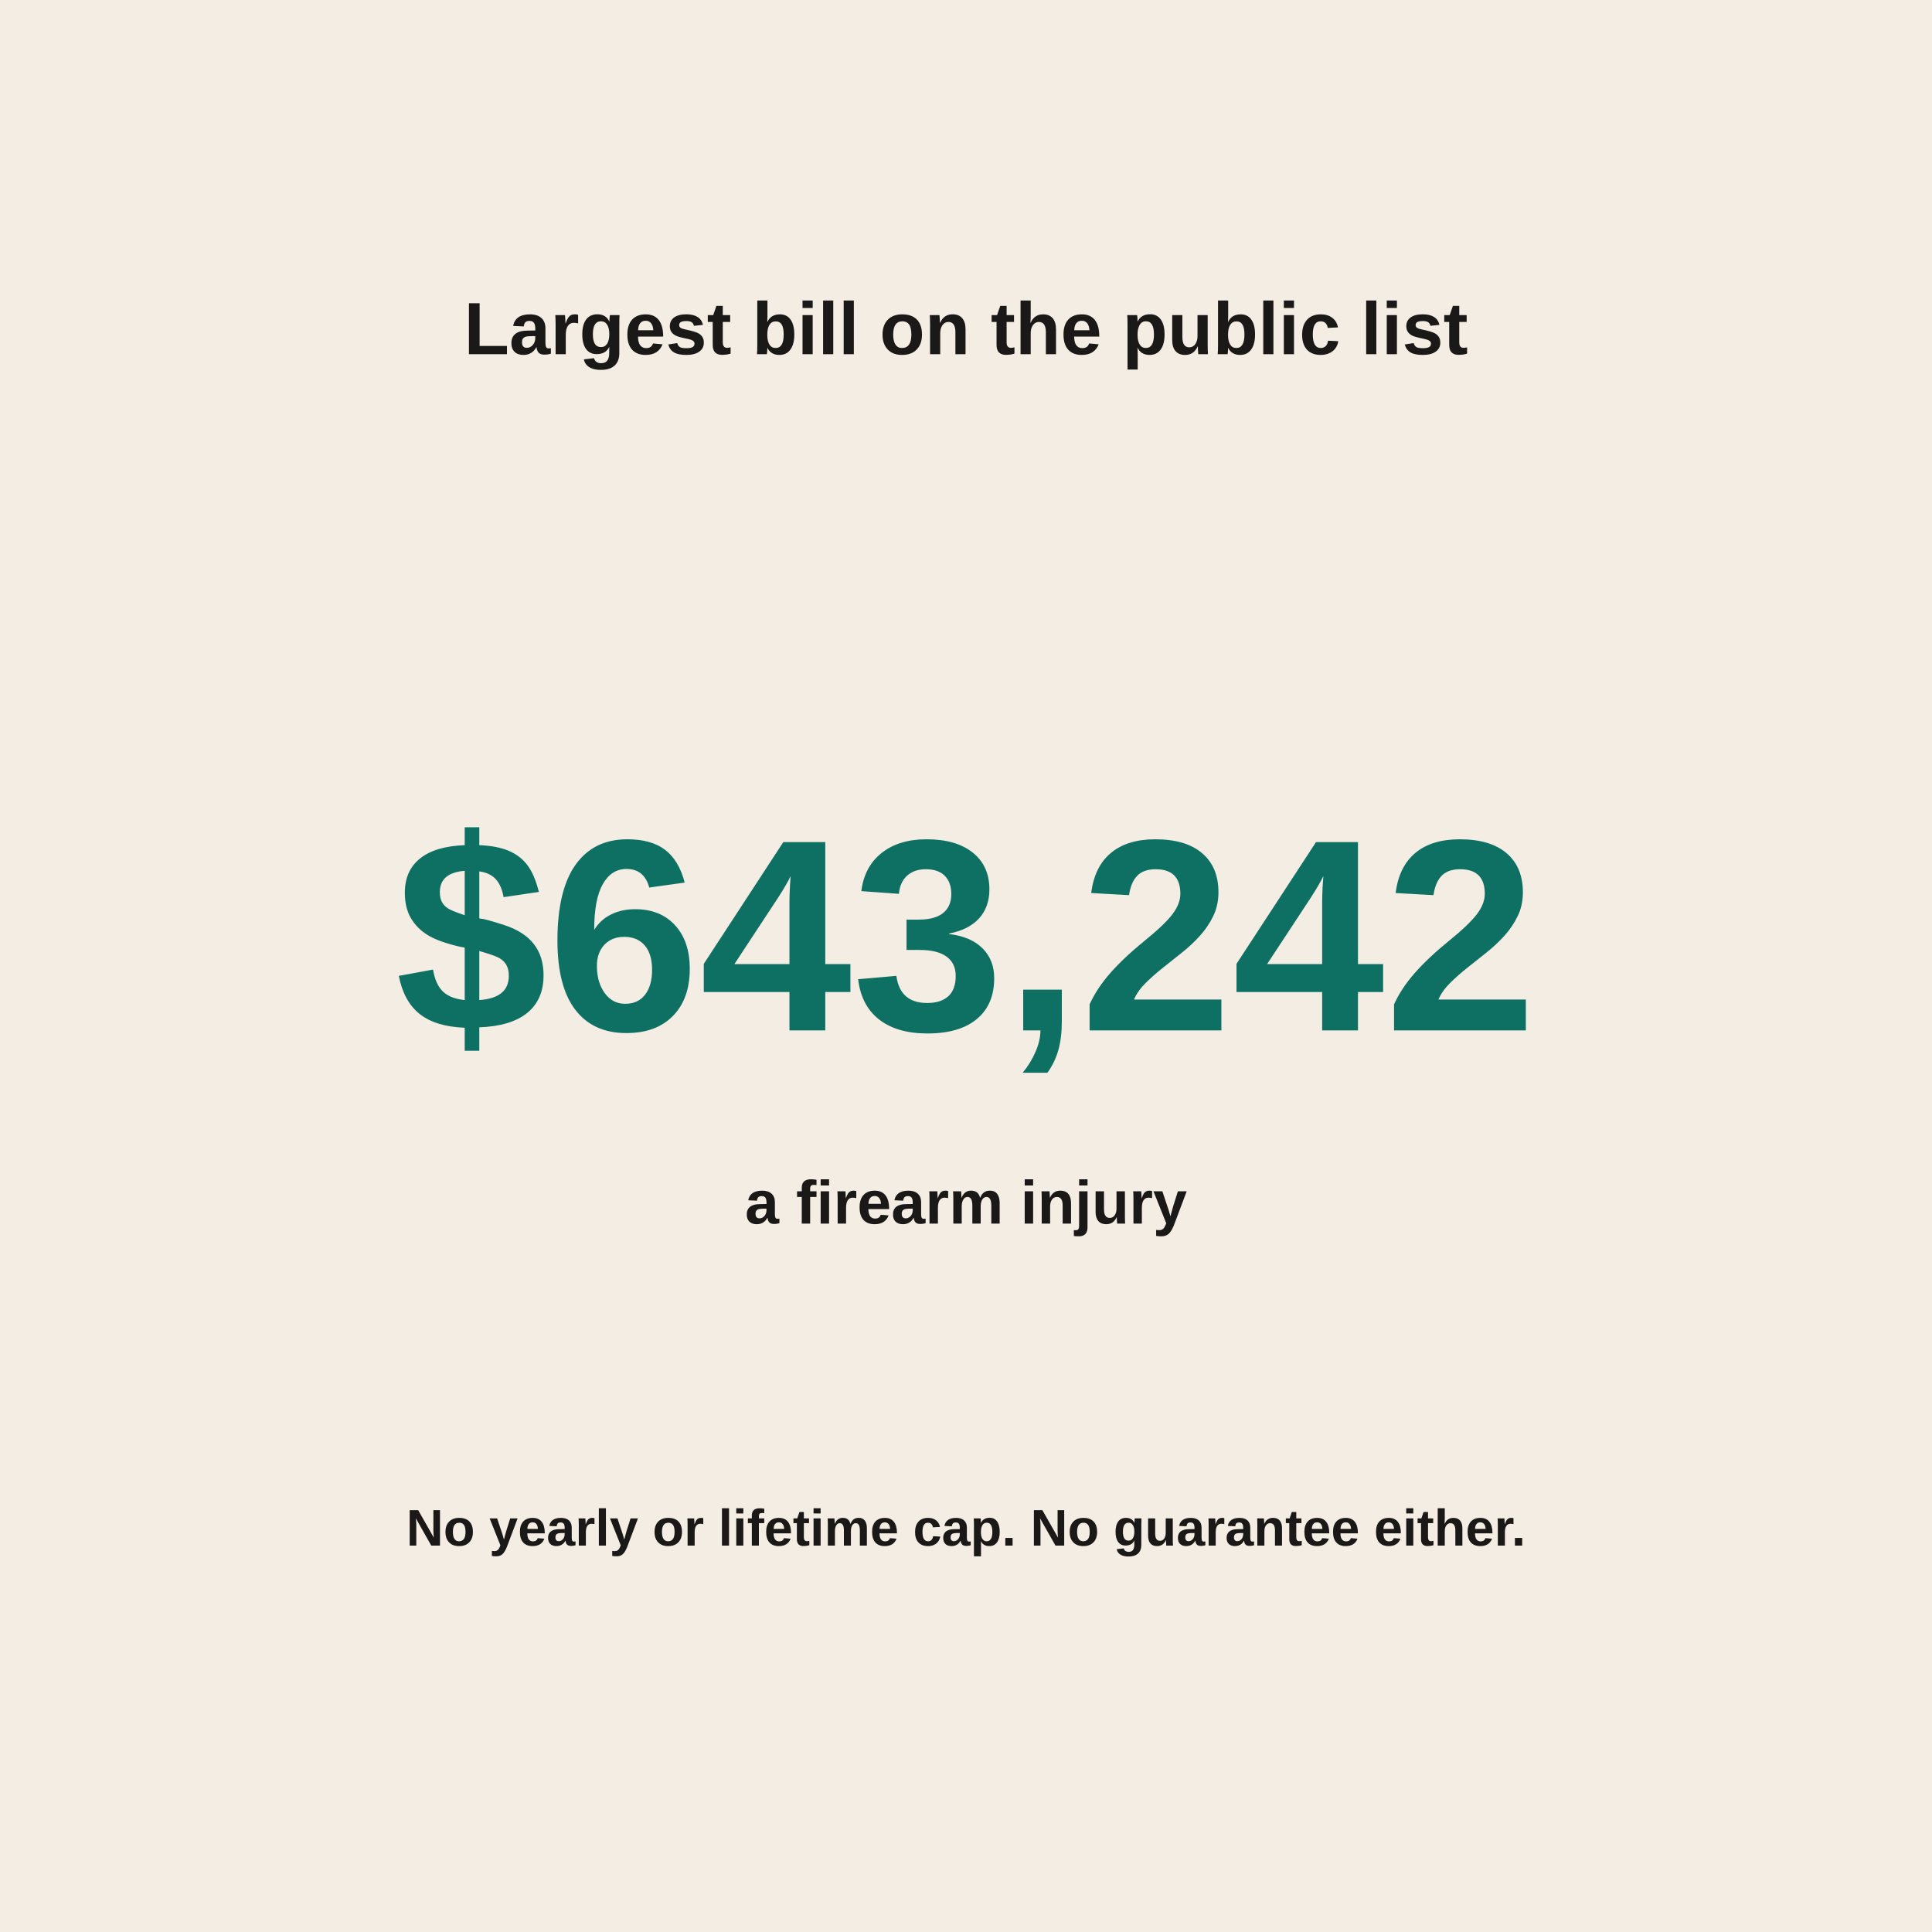
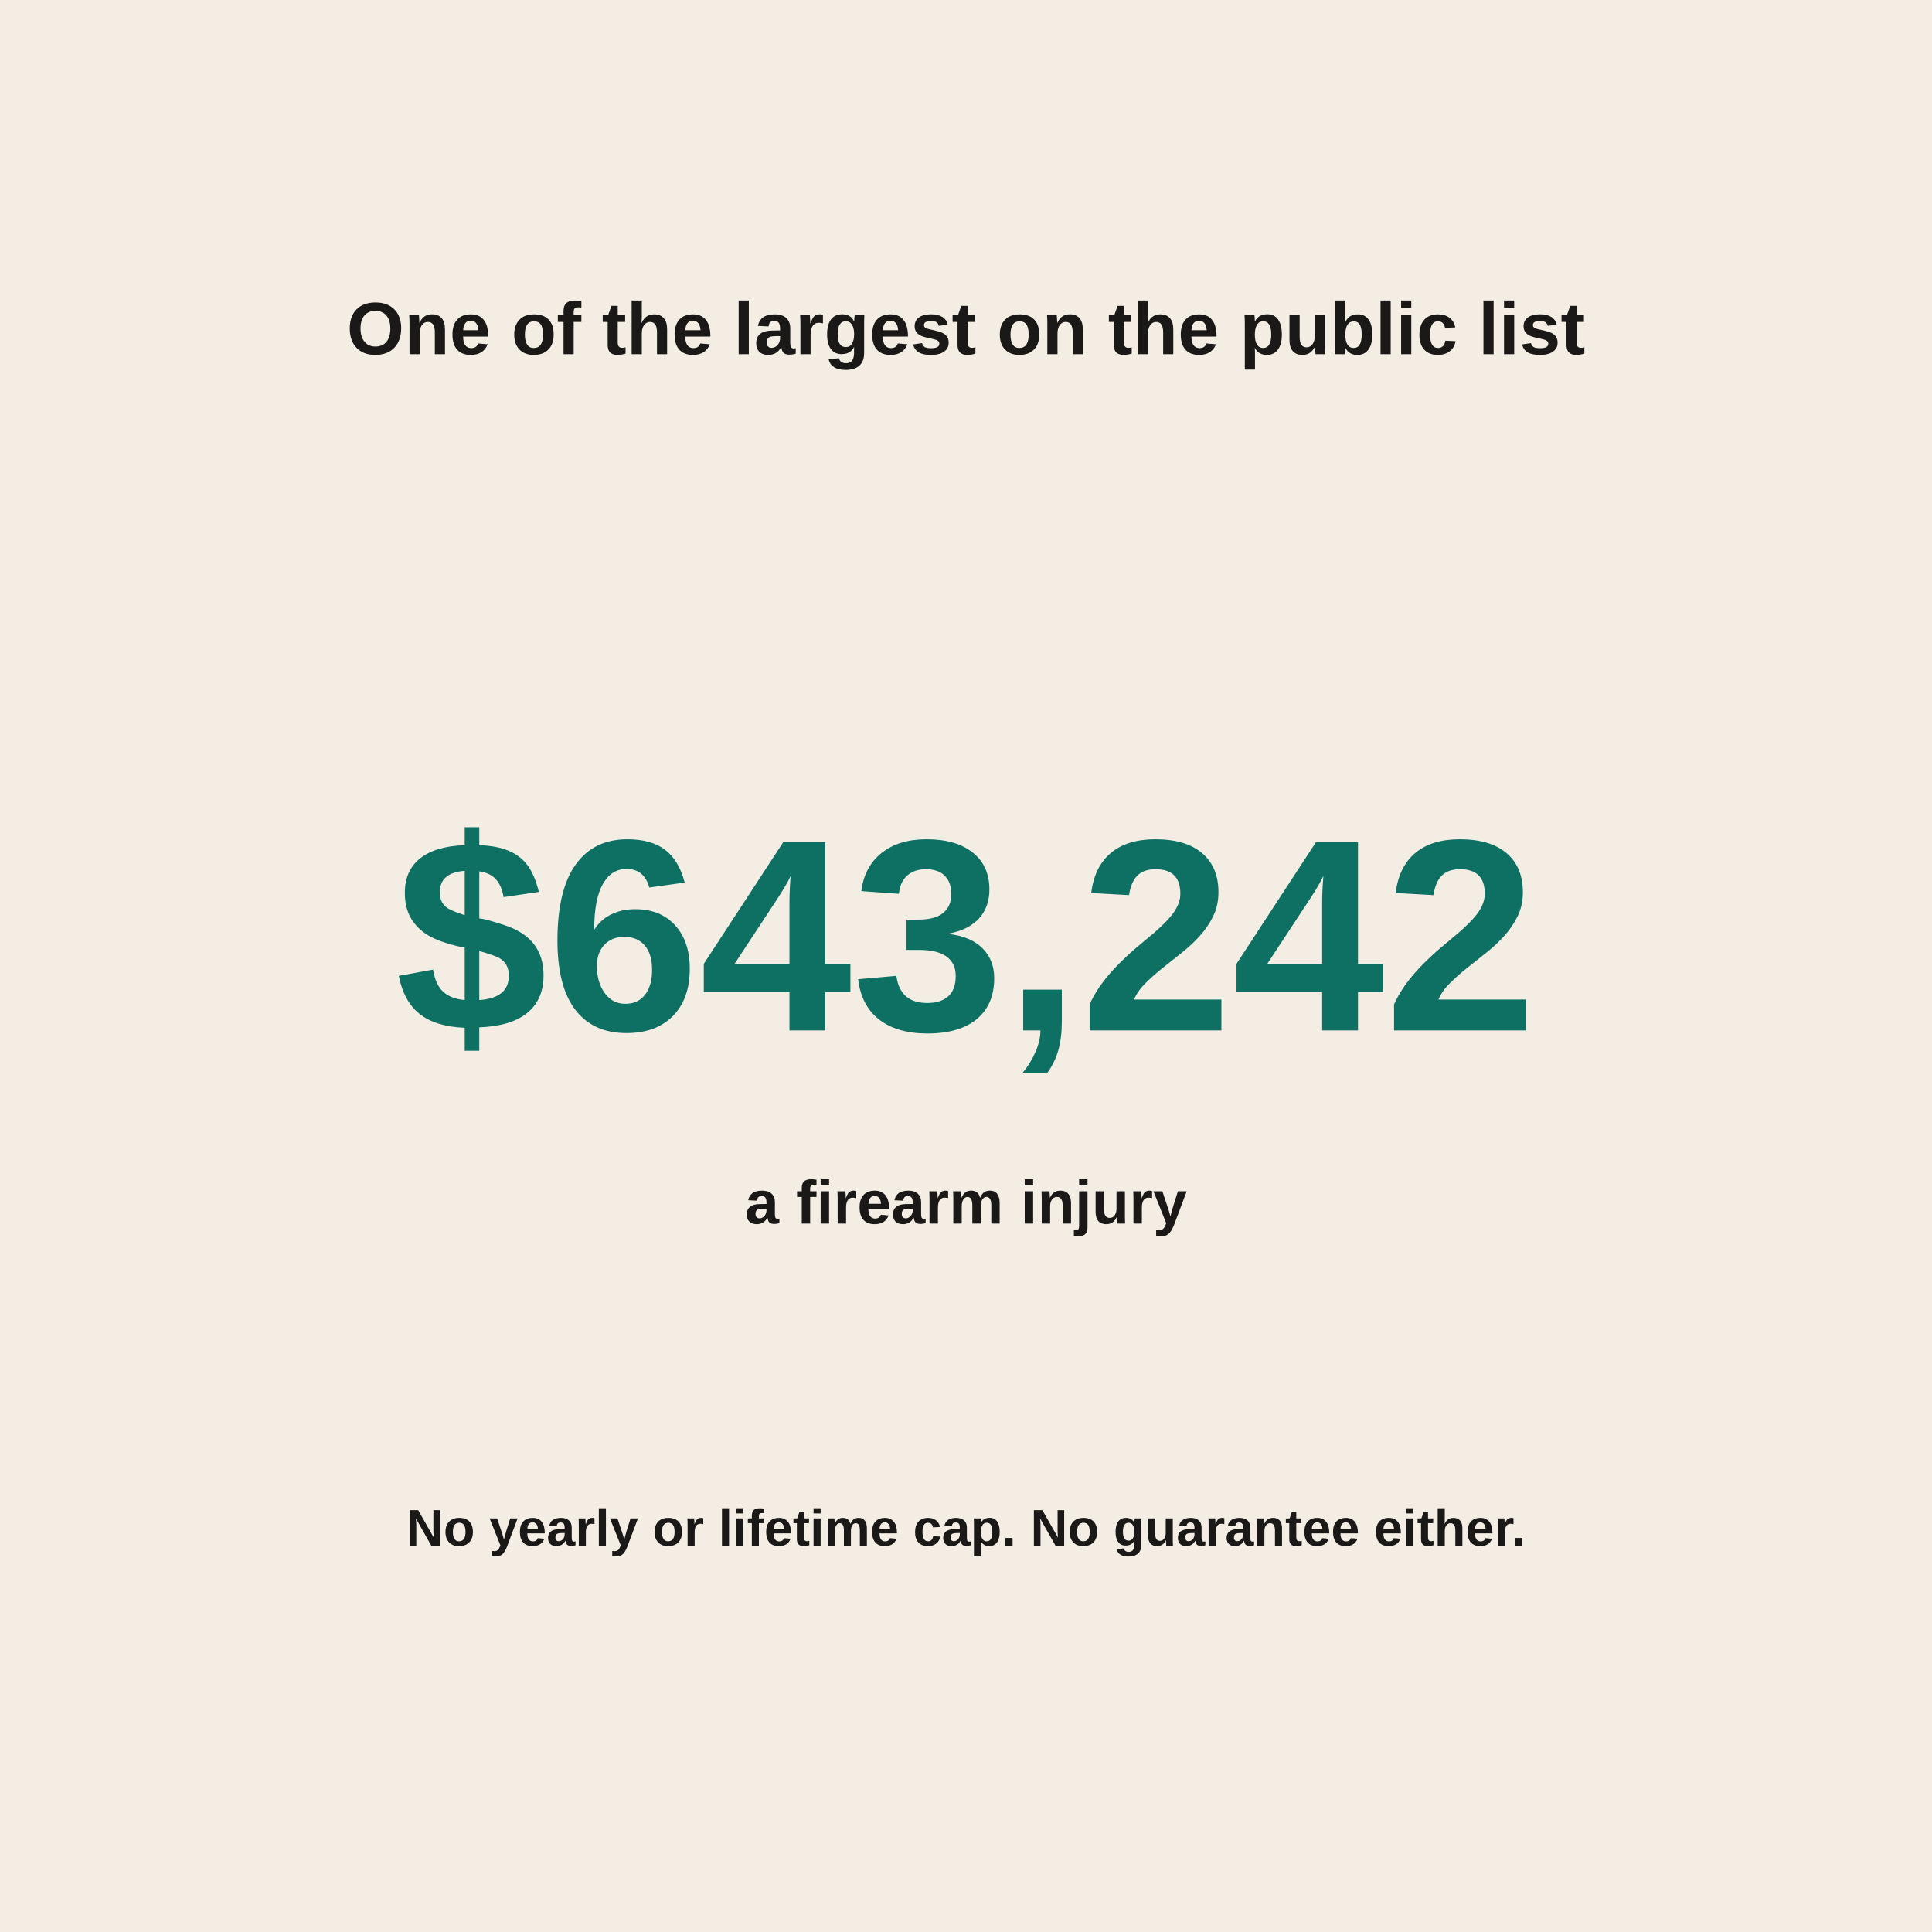
<svg xmlns="http://www.w3.org/2000/svg" viewBox="0 0 1200 1200" font-family="Manrope, 'Helvetica Neue', Arial, sans-serif">
  <style id="normaltown-theme">.f-bg{fill:#F3EDE4}.s-bg{stroke:#F3EDE4}.f-ink{fill:#1B1917}.s-ink{stroke:#1B1917}.f-ac{fill:#0E6F63}.s-ac{stroke:#0E6F63}@media (prefers-color-scheme:dark){.f-bg{fill:#141210}.s-bg{stroke:#141210}.f-ink{fill:#F7F3EC}.s-ink{stroke:#F7F3EC}.f-ac{fill:#4FC7B4}.s-ac{stroke:#4FC7B4}}</style>
  <rect class="f-bg" width="1200" height="1200" />
-   <text class="f-ink" x="600" y="220" text-anchor="middle" font-size="46" font-weight="800">Largest bill on the public list</text>
+   <text class="f-ink" x="600" y="220" text-anchor="middle" font-size="46" font-weight="800">One of the largest on the public list</text>
  <text class="f-ac" x="600" y="640" text-anchor="middle" font-size="170" font-weight="800">$643,242</text>
  <text class="f-ink" x="600" y="760" text-anchor="middle" font-size="38" font-weight="700">a firearm injury</text>
  <text class="f-ink" x="600" y="960" text-anchor="middle" font-size="32" font-weight="800">No yearly or lifetime cap. No guarantee either.</text>
</svg>
